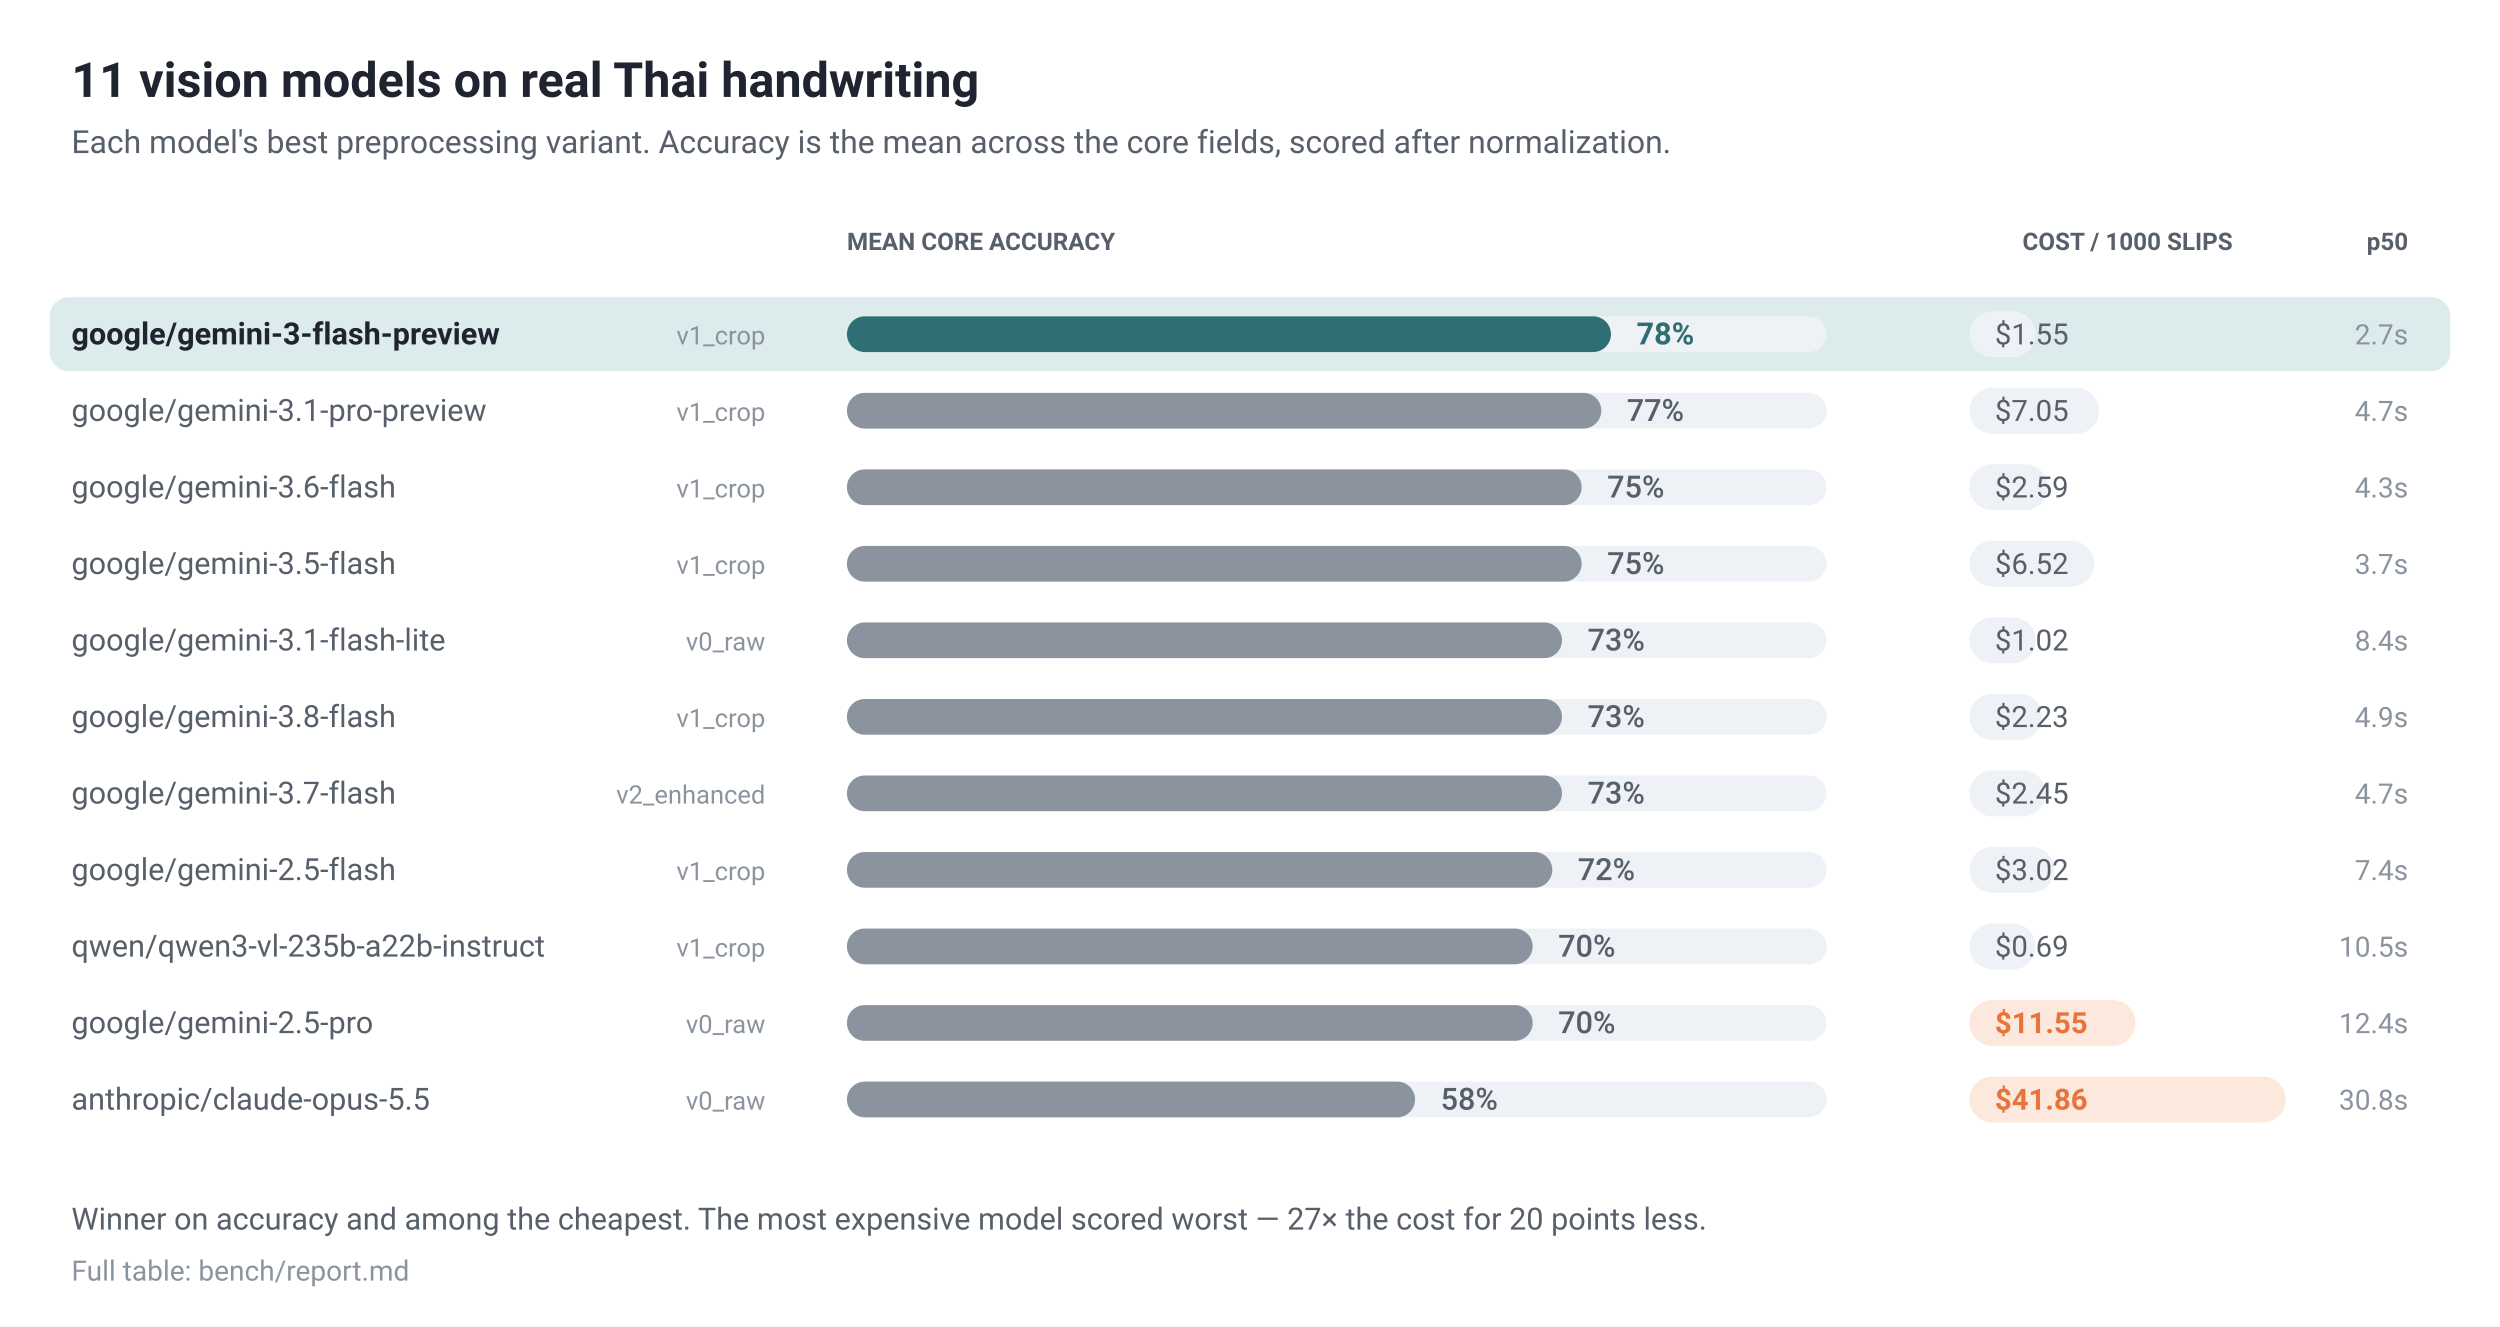
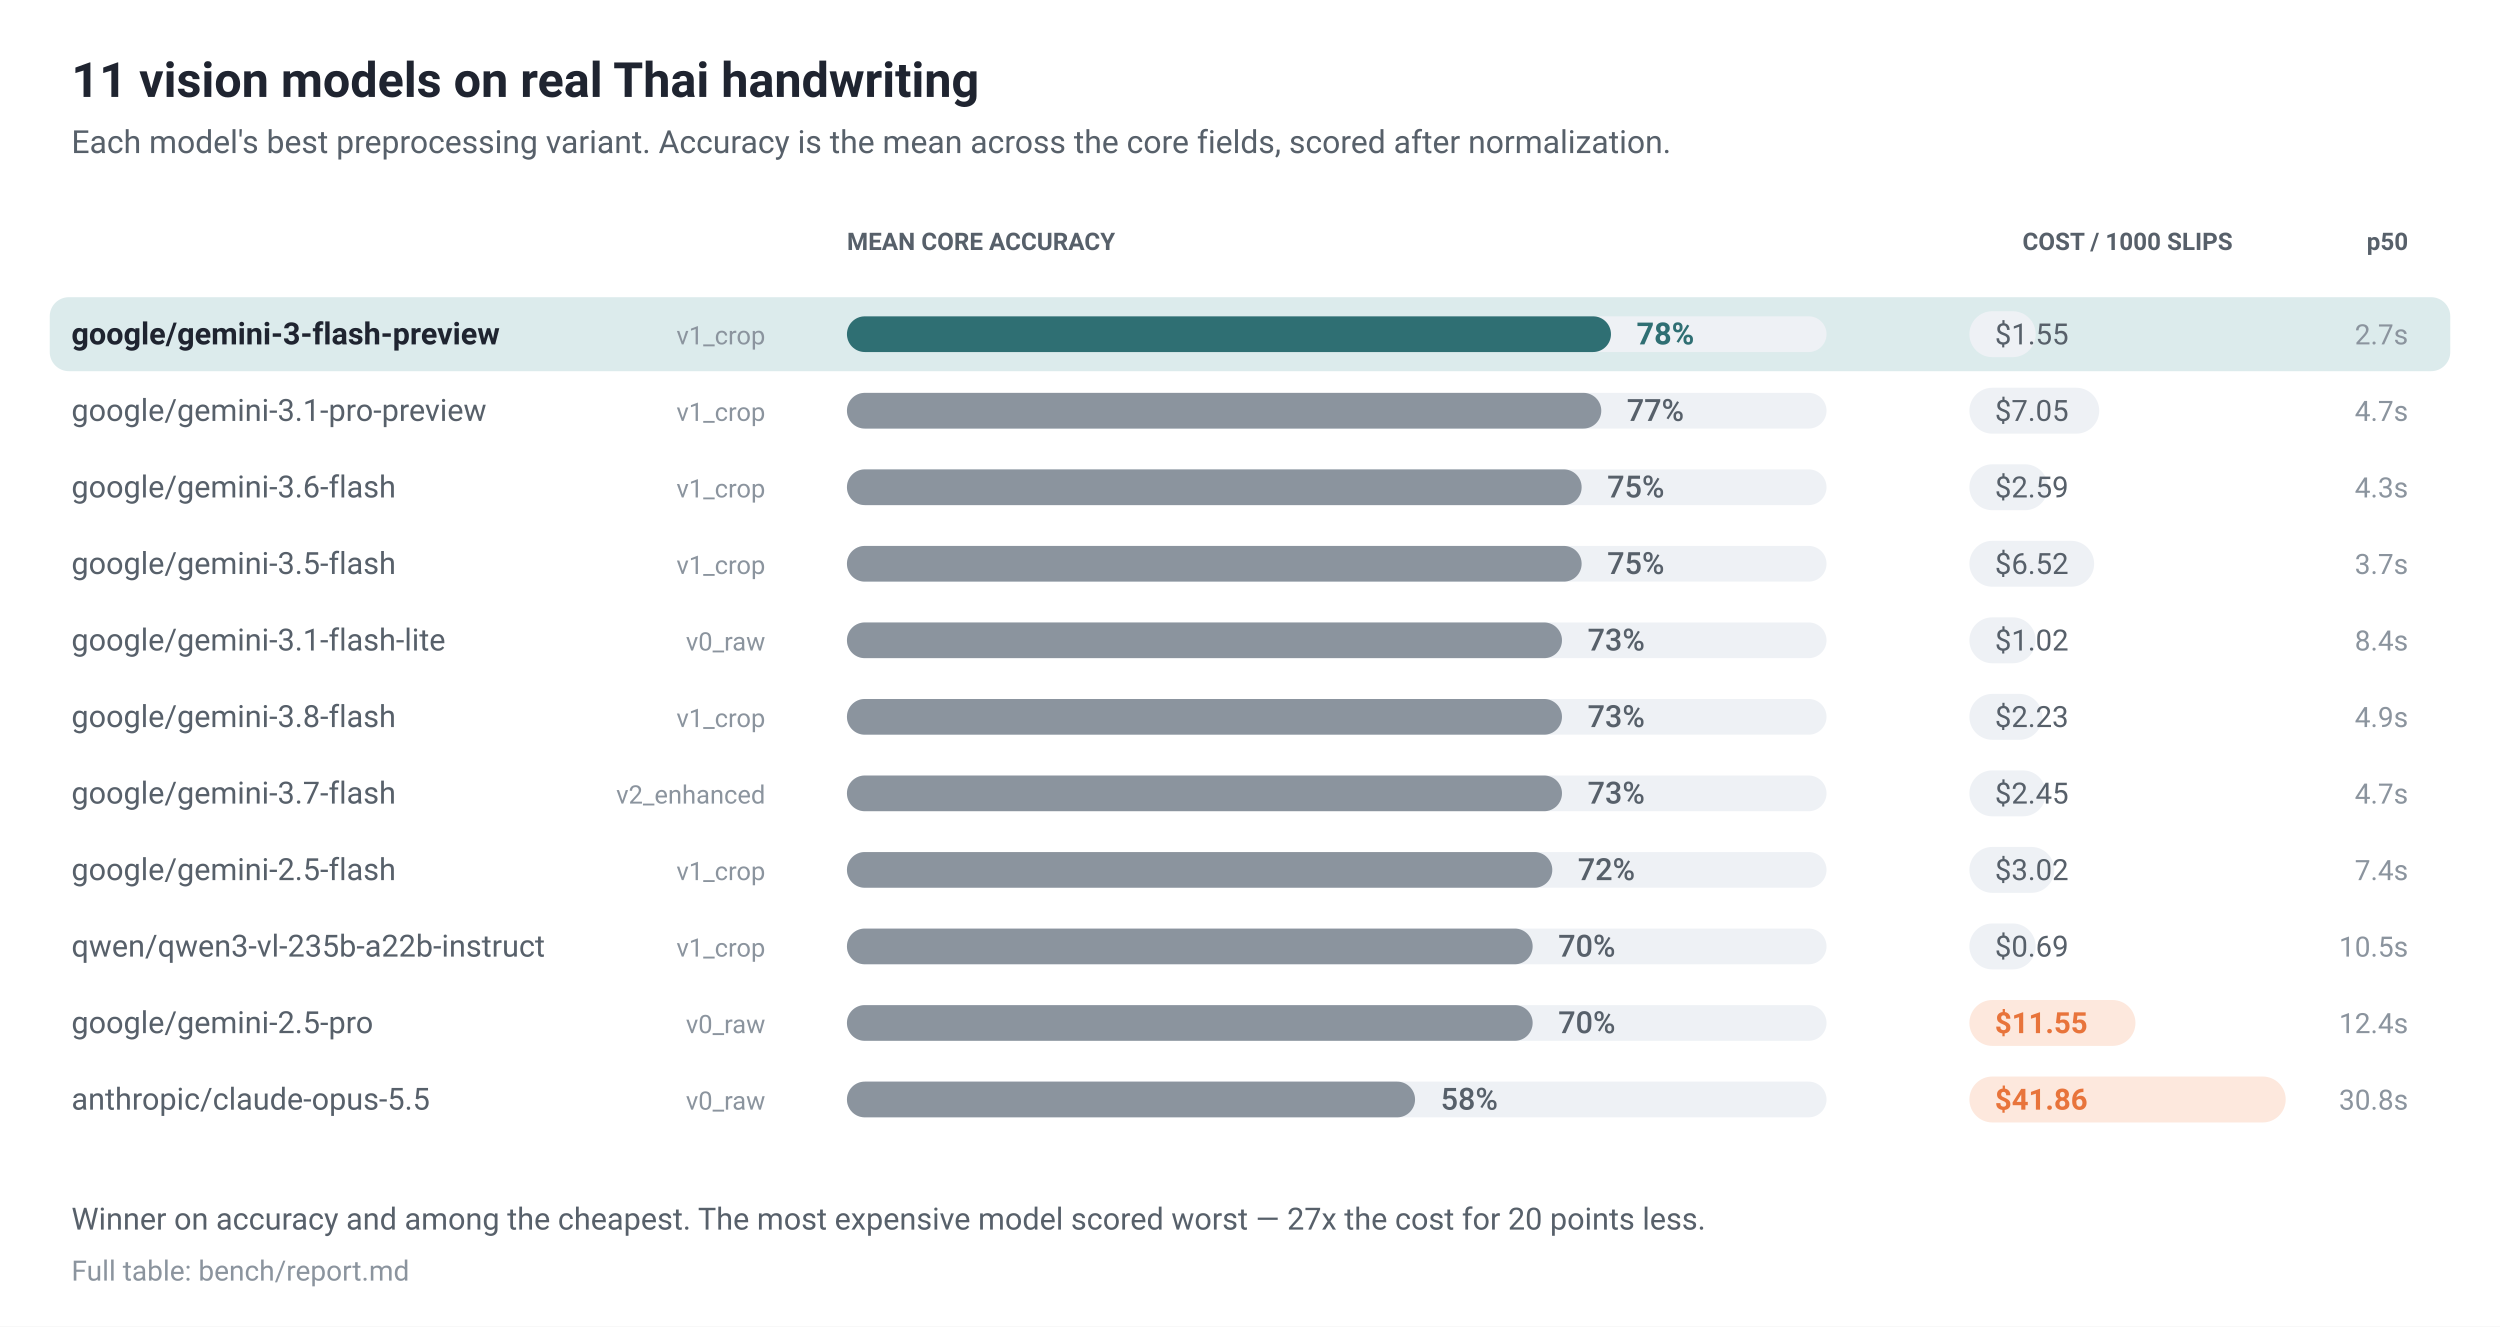
<svg xmlns="http://www.w3.org/2000/svg" width="980" height="520" viewBox="0 0 980 520" role="img">
  <rect width="980" height="520" fill="#ffffff" />
  <text x="28" y="38" font-family="-apple-system, BlinkMacSystemFont, 'Segoe UI', Roboto, Helvetica, Arial, 'Noto Sans Thai', sans-serif" font-size="19" font-weight="700" fill="#1f2430" text-anchor="start">11 vision models on real Thai handwriting</text>
  <text x="28" y="60" font-family="-apple-system, BlinkMacSystemFont, 'Segoe UI', Roboto, Helvetica, Arial, 'Noto Sans Thai', sans-serif" font-size="12.5" font-weight="400" fill="#57606a" text-anchor="start">Each model's best preprocessing variant. Accuracy is the mean across the core fields, scored after normalization.</text>
  <text x="332" y="98" font-family="-apple-system, BlinkMacSystemFont, 'Segoe UI', Roboto, Helvetica, Arial, 'Noto Sans Thai', sans-serif" font-size="9.5" font-weight="700" fill="#57606a" text-anchor="start">MEAN CORE ACCURACY</text>
  <text x="834" y="98" font-family="-apple-system, BlinkMacSystemFont, 'Segoe UI', Roboto, Helvetica, Arial, 'Noto Sans Thai', sans-serif" font-size="9.5" font-weight="700" fill="#57606a" text-anchor="middle">COST / 1000 SLIPS</text>
  <text x="944" y="98" font-family="-apple-system, BlinkMacSystemFont, 'Segoe UI', Roboto, Helvetica, Arial, 'Noto Sans Thai', sans-serif" font-size="9.5" font-weight="700" fill="#57606a" text-anchor="end">p50</text>
  <rect x="20" y="117" width="940" height="28" rx="7" fill="#dcebec" stroke="#dcebec" stroke-width="1" />
  <text x="28" y="135.0" font-family="-apple-system, BlinkMacSystemFont, 'Segoe UI', Roboto, Helvetica, Arial, 'Noto Sans Thai', sans-serif" font-size="12" font-weight="700" fill="#1f2430" text-anchor="start">google/gemini-3-flash-preview</text>
  <text x="300" y="135.0" font-family="-apple-system, BlinkMacSystemFont, 'Segoe UI', Roboto, Helvetica, Arial, 'Noto Sans Thai', sans-serif" font-size="10" font-weight="400" fill="#8b949e" text-anchor="end">v1_crop</text>
  <rect x="332" y="124.0" width="384" height="14" rx="7" fill="#eef1f5" />
  <rect x="332" y="124.0" width="299.5" height="14" rx="7" fill="#2f6f73" />
  <text x="641.52" y="135.0" font-family="-apple-system, BlinkMacSystemFont, 'Segoe UI', Roboto, Helvetica, Arial, 'Noto Sans Thai', sans-serif" font-size="12" font-weight="700" fill="#2f6f73" text-anchor="start">78%</text>
  <rect x="772" y="122.0" width="26.0" height="18" rx="9" fill="#eef1f5" />
  <text x="782" y="135.0" font-family="-apple-system, BlinkMacSystemFont, 'Segoe UI', Roboto, Helvetica, Arial, 'Noto Sans Thai', sans-serif" font-size="11.5" font-weight="400" fill="#57606a" text-anchor="start">$1.55</text>
  <text x="944" y="135.0" font-family="-apple-system, BlinkMacSystemFont, 'Segoe UI', Roboto, Helvetica, Arial, 'Noto Sans Thai', sans-serif" font-size="11" font-weight="400" fill="#8b949e" text-anchor="end">2.7s</text>
  <text x="28" y="165.0" font-family="-apple-system, BlinkMacSystemFont, 'Segoe UI', Roboto, Helvetica, Arial, 'Noto Sans Thai', sans-serif" font-size="12" font-weight="400" fill="#57606a" text-anchor="start">google/gemini-3.1-pro-preview</text>
  <text x="300" y="165.0" font-family="-apple-system, BlinkMacSystemFont, 'Segoe UI', Roboto, Helvetica, Arial, 'Noto Sans Thai', sans-serif" font-size="10" font-weight="400" fill="#8b949e" text-anchor="end">v1_crop</text>
  <rect x="332" y="154.0" width="384" height="14" rx="7" fill="#eef1f5" />
  <rect x="332" y="154.0" width="295.7" height="14" rx="7" fill="#8b949e" />
  <text x="637.68" y="165.0" font-family="-apple-system, BlinkMacSystemFont, 'Segoe UI', Roboto, Helvetica, Arial, 'Noto Sans Thai', sans-serif" font-size="12" font-weight="500" fill="#57606a" text-anchor="start">77%</text>
  <rect x="772" y="152.0" width="50.9" height="18" rx="9" fill="#eef1f5" />
  <text x="782" y="165.0" font-family="-apple-system, BlinkMacSystemFont, 'Segoe UI', Roboto, Helvetica, Arial, 'Noto Sans Thai', sans-serif" font-size="11.5" font-weight="400" fill="#57606a" text-anchor="start">$7.05</text>
  <text x="944" y="165.0" font-family="-apple-system, BlinkMacSystemFont, 'Segoe UI', Roboto, Helvetica, Arial, 'Noto Sans Thai', sans-serif" font-size="11" font-weight="400" fill="#8b949e" text-anchor="end">4.7s</text>
  <text x="28" y="195.0" font-family="-apple-system, BlinkMacSystemFont, 'Segoe UI', Roboto, Helvetica, Arial, 'Noto Sans Thai', sans-serif" font-size="12" font-weight="400" fill="#57606a" text-anchor="start">google/gemini-3.6-flash</text>
  <text x="300" y="195.0" font-family="-apple-system, BlinkMacSystemFont, 'Segoe UI', Roboto, Helvetica, Arial, 'Noto Sans Thai', sans-serif" font-size="10" font-weight="400" fill="#8b949e" text-anchor="end">v1_crop</text>
  <rect x="332" y="184.0" width="384" height="14" rx="7" fill="#eef1f5" />
  <rect x="332" y="184.0" width="288.0" height="14" rx="7" fill="#8b949e" />
  <text x="630.0" y="195.0" font-family="-apple-system, BlinkMacSystemFont, 'Segoe UI', Roboto, Helvetica, Arial, 'Noto Sans Thai', sans-serif" font-size="12" font-weight="500" fill="#57606a" text-anchor="start">75%</text>
  <rect x="772" y="182.0" width="30.8" height="18" rx="9" fill="#eef1f5" />
  <text x="782" y="195.0" font-family="-apple-system, BlinkMacSystemFont, 'Segoe UI', Roboto, Helvetica, Arial, 'Noto Sans Thai', sans-serif" font-size="11.5" font-weight="400" fill="#57606a" text-anchor="start">$2.59</text>
  <text x="944" y="195.0" font-family="-apple-system, BlinkMacSystemFont, 'Segoe UI', Roboto, Helvetica, Arial, 'Noto Sans Thai', sans-serif" font-size="11" font-weight="400" fill="#8b949e" text-anchor="end">4.3s</text>
  <text x="28" y="225.0" font-family="-apple-system, BlinkMacSystemFont, 'Segoe UI', Roboto, Helvetica, Arial, 'Noto Sans Thai', sans-serif" font-size="12" font-weight="400" fill="#57606a" text-anchor="start">google/gemini-3.5-flash</text>
  <text x="300" y="225.0" font-family="-apple-system, BlinkMacSystemFont, 'Segoe UI', Roboto, Helvetica, Arial, 'Noto Sans Thai', sans-serif" font-size="10" font-weight="400" fill="#8b949e" text-anchor="end">v1_crop</text>
  <rect x="332" y="214.0" width="384" height="14" rx="7" fill="#eef1f5" />
  <rect x="332" y="214.0" width="288.0" height="14" rx="7" fill="#8b949e" />
  <text x="630.0" y="225.0" font-family="-apple-system, BlinkMacSystemFont, 'Segoe UI', Roboto, Helvetica, Arial, 'Noto Sans Thai', sans-serif" font-size="12" font-weight="500" fill="#57606a" text-anchor="start">75%</text>
  <rect x="772" y="212.0" width="48.9" height="18" rx="9" fill="#eef1f5" />
  <text x="782" y="225.0" font-family="-apple-system, BlinkMacSystemFont, 'Segoe UI', Roboto, Helvetica, Arial, 'Noto Sans Thai', sans-serif" font-size="11.5" font-weight="400" fill="#57606a" text-anchor="start">$6.52</text>
  <text x="944" y="225.0" font-family="-apple-system, BlinkMacSystemFont, 'Segoe UI', Roboto, Helvetica, Arial, 'Noto Sans Thai', sans-serif" font-size="11" font-weight="400" fill="#8b949e" text-anchor="end">3.7s</text>
  <text x="28" y="255.0" font-family="-apple-system, BlinkMacSystemFont, 'Segoe UI', Roboto, Helvetica, Arial, 'Noto Sans Thai', sans-serif" font-size="12" font-weight="400" fill="#57606a" text-anchor="start">google/gemini-3.1-flash-lite</text>
  <text x="300" y="255.0" font-family="-apple-system, BlinkMacSystemFont, 'Segoe UI', Roboto, Helvetica, Arial, 'Noto Sans Thai', sans-serif" font-size="10" font-weight="400" fill="#8b949e" text-anchor="end">v0_raw</text>
  <rect x="332" y="244.0" width="384" height="14" rx="7" fill="#eef1f5" />
  <rect x="332" y="244.0" width="280.3" height="14" rx="7" fill="#8b949e" />
  <text x="622.32" y="255.0" font-family="-apple-system, BlinkMacSystemFont, 'Segoe UI', Roboto, Helvetica, Arial, 'Noto Sans Thai', sans-serif" font-size="12" font-weight="500" fill="#57606a" text-anchor="start">73%</text>
  <rect x="772" y="242.0" width="26.0" height="18" rx="9" fill="#eef1f5" />
  <text x="782" y="255.0" font-family="-apple-system, BlinkMacSystemFont, 'Segoe UI', Roboto, Helvetica, Arial, 'Noto Sans Thai', sans-serif" font-size="11.5" font-weight="400" fill="#57606a" text-anchor="start">$1.02</text>
  <text x="944" y="255.0" font-family="-apple-system, BlinkMacSystemFont, 'Segoe UI', Roboto, Helvetica, Arial, 'Noto Sans Thai', sans-serif" font-size="11" font-weight="400" fill="#8b949e" text-anchor="end">8.4s</text>
  <text x="28" y="285.0" font-family="-apple-system, BlinkMacSystemFont, 'Segoe UI', Roboto, Helvetica, Arial, 'Noto Sans Thai', sans-serif" font-size="12" font-weight="400" fill="#57606a" text-anchor="start">google/gemini-3.8-flash</text>
  <text x="300" y="285.0" font-family="-apple-system, BlinkMacSystemFont, 'Segoe UI', Roboto, Helvetica, Arial, 'Noto Sans Thai', sans-serif" font-size="10" font-weight="400" fill="#8b949e" text-anchor="end">v1_crop</text>
  <rect x="332" y="274.0" width="384" height="14" rx="7" fill="#eef1f5" />
  <rect x="332" y="274.0" width="280.3" height="14" rx="7" fill="#8b949e" />
  <text x="622.32" y="285.0" font-family="-apple-system, BlinkMacSystemFont, 'Segoe UI', Roboto, Helvetica, Arial, 'Noto Sans Thai', sans-serif" font-size="12" font-weight="500" fill="#57606a" text-anchor="start">73%</text>
  <rect x="772" y="272.0" width="28.6" height="18" rx="9" fill="#eef1f5" />
  <text x="782" y="285.0" font-family="-apple-system, BlinkMacSystemFont, 'Segoe UI', Roboto, Helvetica, Arial, 'Noto Sans Thai', sans-serif" font-size="11.5" font-weight="400" fill="#57606a" text-anchor="start">$2.23</text>
  <text x="944" y="285.0" font-family="-apple-system, BlinkMacSystemFont, 'Segoe UI', Roboto, Helvetica, Arial, 'Noto Sans Thai', sans-serif" font-size="11" font-weight="400" fill="#8b949e" text-anchor="end">4.9s</text>
  <text x="28" y="315.0" font-family="-apple-system, BlinkMacSystemFont, 'Segoe UI', Roboto, Helvetica, Arial, 'Noto Sans Thai', sans-serif" font-size="12" font-weight="400" fill="#57606a" text-anchor="start">google/gemini-3.7-flash</text>
  <text x="300" y="315.0" font-family="-apple-system, BlinkMacSystemFont, 'Segoe UI', Roboto, Helvetica, Arial, 'Noto Sans Thai', sans-serif" font-size="10" font-weight="400" fill="#8b949e" text-anchor="end">v2_enhanced</text>
  <rect x="332" y="304.0" width="384" height="14" rx="7" fill="#eef1f5" />
  <rect x="332" y="304.0" width="280.3" height="14" rx="7" fill="#8b949e" />
  <text x="622.32" y="315.0" font-family="-apple-system, BlinkMacSystemFont, 'Segoe UI', Roboto, Helvetica, Arial, 'Noto Sans Thai', sans-serif" font-size="12" font-weight="500" fill="#57606a" text-anchor="start">73%</text>
  <rect x="772" y="302.0" width="30.0" height="18" rx="9" fill="#eef1f5" />
  <text x="782" y="315.0" font-family="-apple-system, BlinkMacSystemFont, 'Segoe UI', Roboto, Helvetica, Arial, 'Noto Sans Thai', sans-serif" font-size="11.5" font-weight="400" fill="#57606a" text-anchor="start">$2.45</text>
  <text x="944" y="315.0" font-family="-apple-system, BlinkMacSystemFont, 'Segoe UI', Roboto, Helvetica, Arial, 'Noto Sans Thai', sans-serif" font-size="11" font-weight="400" fill="#8b949e" text-anchor="end">4.7s</text>
  <text x="28" y="345.0" font-family="-apple-system, BlinkMacSystemFont, 'Segoe UI', Roboto, Helvetica, Arial, 'Noto Sans Thai', sans-serif" font-size="12" font-weight="400" fill="#57606a" text-anchor="start">google/gemini-2.5-flash</text>
  <text x="300" y="345.0" font-family="-apple-system, BlinkMacSystemFont, 'Segoe UI', Roboto, Helvetica, Arial, 'Noto Sans Thai', sans-serif" font-size="10" font-weight="400" fill="#8b949e" text-anchor="end">v1_crop</text>
  <rect x="332" y="334.0" width="384" height="14" rx="7" fill="#eef1f5" />
  <rect x="332" y="334.0" width="276.5" height="14" rx="7" fill="#8b949e" />
  <text x="618.48" y="345.0" font-family="-apple-system, BlinkMacSystemFont, 'Segoe UI', Roboto, Helvetica, Arial, 'Noto Sans Thai', sans-serif" font-size="12" font-weight="500" fill="#57606a" text-anchor="start">72%</text>
  <rect x="772" y="332.0" width="33.3" height="18" rx="9" fill="#eef1f5" />
  <text x="782" y="345.0" font-family="-apple-system, BlinkMacSystemFont, 'Segoe UI', Roboto, Helvetica, Arial, 'Noto Sans Thai', sans-serif" font-size="11.5" font-weight="400" fill="#57606a" text-anchor="start">$3.02</text>
  <text x="944" y="345.0" font-family="-apple-system, BlinkMacSystemFont, 'Segoe UI', Roboto, Helvetica, Arial, 'Noto Sans Thai', sans-serif" font-size="11" font-weight="400" fill="#8b949e" text-anchor="end">7.4s</text>
  <text x="28" y="375.0" font-family="-apple-system, BlinkMacSystemFont, 'Segoe UI', Roboto, Helvetica, Arial, 'Noto Sans Thai', sans-serif" font-size="12" font-weight="400" fill="#57606a" text-anchor="start">qwen/qwen3-vl-235b-a22b-instruct</text>
  <text x="300" y="375.0" font-family="-apple-system, BlinkMacSystemFont, 'Segoe UI', Roboto, Helvetica, Arial, 'Noto Sans Thai', sans-serif" font-size="10" font-weight="400" fill="#8b949e" text-anchor="end">v1_crop</text>
  <rect x="332" y="364.0" width="384" height="14" rx="7" fill="#eef1f5" />
  <rect x="332" y="364.0" width="268.8" height="14" rx="7" fill="#8b949e" />
  <text x="610.8" y="375.0" font-family="-apple-system, BlinkMacSystemFont, 'Segoe UI', Roboto, Helvetica, Arial, 'Noto Sans Thai', sans-serif" font-size="12" font-weight="500" fill="#57606a" text-anchor="start">70%</text>
  <rect x="772" y="362.0" width="26.0" height="18" rx="9" fill="#eef1f5" />
  <text x="782" y="375.0" font-family="-apple-system, BlinkMacSystemFont, 'Segoe UI', Roboto, Helvetica, Arial, 'Noto Sans Thai', sans-serif" font-size="11.5" font-weight="400" fill="#57606a" text-anchor="start">$0.69</text>
  <text x="944" y="375.0" font-family="-apple-system, BlinkMacSystemFont, 'Segoe UI', Roboto, Helvetica, Arial, 'Noto Sans Thai', sans-serif" font-size="11" font-weight="400" fill="#8b949e" text-anchor="end">10.5s</text>
  <text x="28" y="405.0" font-family="-apple-system, BlinkMacSystemFont, 'Segoe UI', Roboto, Helvetica, Arial, 'Noto Sans Thai', sans-serif" font-size="12" font-weight="400" fill="#57606a" text-anchor="start">google/gemini-2.5-pro</text>
  <text x="300" y="405.0" font-family="-apple-system, BlinkMacSystemFont, 'Segoe UI', Roboto, Helvetica, Arial, 'Noto Sans Thai', sans-serif" font-size="10" font-weight="400" fill="#8b949e" text-anchor="end">v0_raw</text>
  <rect x="332" y="394.0" width="384" height="14" rx="7" fill="#eef1f5" />
  <rect x="332" y="394.0" width="268.8" height="14" rx="7" fill="#8b949e" />
  <text x="610.8" y="405.0" font-family="-apple-system, BlinkMacSystemFont, 'Segoe UI', Roboto, Helvetica, Arial, 'Noto Sans Thai', sans-serif" font-size="12" font-weight="500" fill="#57606a" text-anchor="start">70%</text>
  <rect x="772" y="392.0" width="65.1" height="18" rx="9" fill="#fde8dd" />
  <text x="782" y="405.0" font-family="-apple-system, BlinkMacSystemFont, 'Segoe UI', Roboto, Helvetica, Arial, 'Noto Sans Thai', sans-serif" font-size="11.5" font-weight="600" fill="#e8743b" text-anchor="start">$11.55</text>
  <text x="944" y="405.0" font-family="-apple-system, BlinkMacSystemFont, 'Segoe UI', Roboto, Helvetica, Arial, 'Noto Sans Thai', sans-serif" font-size="11" font-weight="400" fill="#8b949e" text-anchor="end">12.4s</text>
  <text x="28" y="435.0" font-family="-apple-system, BlinkMacSystemFont, 'Segoe UI', Roboto, Helvetica, Arial, 'Noto Sans Thai', sans-serif" font-size="12" font-weight="400" fill="#57606a" text-anchor="start">anthropic/claude-opus-5.5</text>
  <text x="300" y="435.0" font-family="-apple-system, BlinkMacSystemFont, 'Segoe UI', Roboto, Helvetica, Arial, 'Noto Sans Thai', sans-serif" font-size="10" font-weight="400" fill="#8b949e" text-anchor="end">v0_raw</text>
  <rect x="332" y="424.0" width="384" height="14" rx="7" fill="#eef1f5" />
  <rect x="332" y="424.0" width="222.7" height="14" rx="7" fill="#8b949e" />
  <text x="564.72" y="435.0" font-family="-apple-system, BlinkMacSystemFont, 'Segoe UI', Roboto, Helvetica, Arial, 'Noto Sans Thai', sans-serif" font-size="12" font-weight="500" fill="#57606a" text-anchor="start">58%</text>
  <rect x="772" y="422.0" width="124.0" height="18" rx="9" fill="#fde8dd" />
  <text x="782" y="435.0" font-family="-apple-system, BlinkMacSystemFont, 'Segoe UI', Roboto, Helvetica, Arial, 'Noto Sans Thai', sans-serif" font-size="11.5" font-weight="600" fill="#e8743b" text-anchor="start">$41.86</text>
  <text x="944" y="435.0" font-family="-apple-system, BlinkMacSystemFont, 'Segoe UI', Roboto, Helvetica, Arial, 'Noto Sans Thai', sans-serif" font-size="11" font-weight="400" fill="#8b949e" text-anchor="end">30.8s</text>
-   <text x="28" y="482" font-family="-apple-system, BlinkMacSystemFont, 'Segoe UI', Roboto, Helvetica, Arial, 'Noto Sans Thai', sans-serif" font-size="12" font-weight="400" fill="#57606a" text-anchor="start">Winner on accuracy and among the cheapest. The most expensive model scored worst — 27× the cost for 20 points less.</text>
+   <text x="28" y="482" font-family="-apple-system, BlinkMacSystemFont, 'Segoe UI', Roboto, Helvetica, Arial, 'Noto Sans Thai', sans-serif" font-size="12" font-weight="400" fill="#57606a" text-anchor="start">Winner on accuracy and among the cheapest. The most expensive model scored worst — 27x the cost for 20 points less.</text>
  <text x="28" y="502" font-family="-apple-system, BlinkMacSystemFont, 'Segoe UI', Roboto, Helvetica, Arial, 'Noto Sans Thai', sans-serif" font-size="11" font-weight="400" fill="#8b949e" text-anchor="start">Full table: bench/report.md</text>
</svg>
